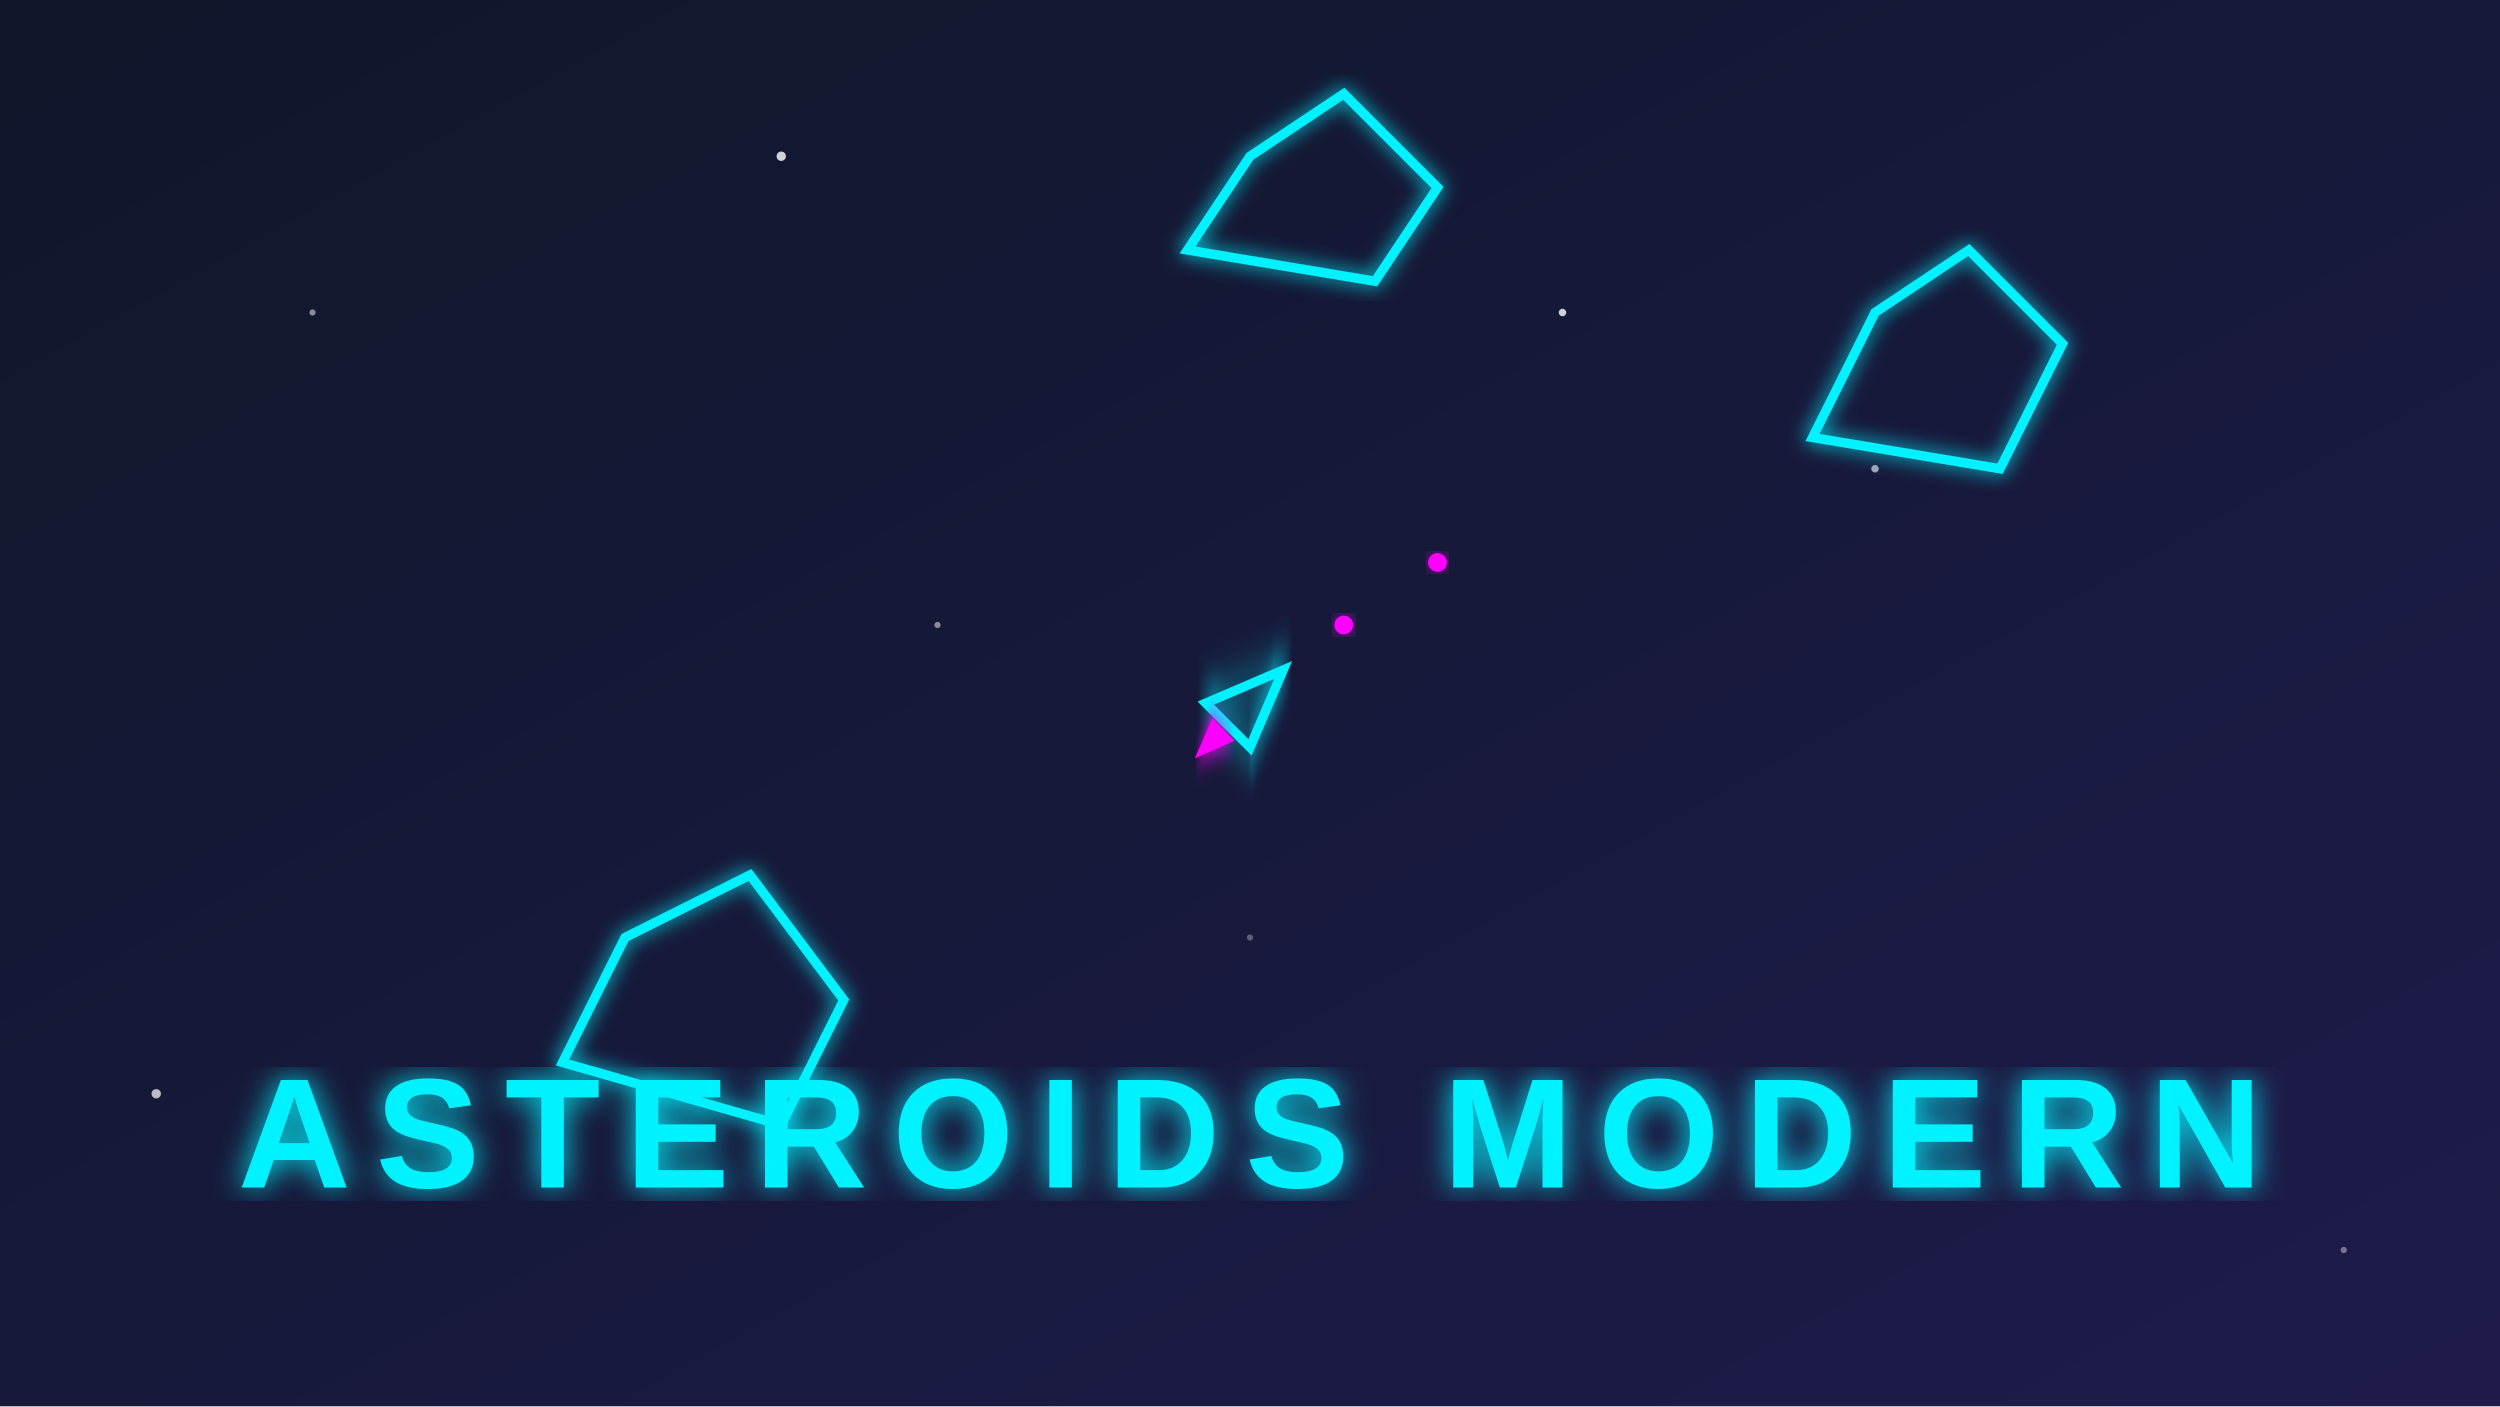
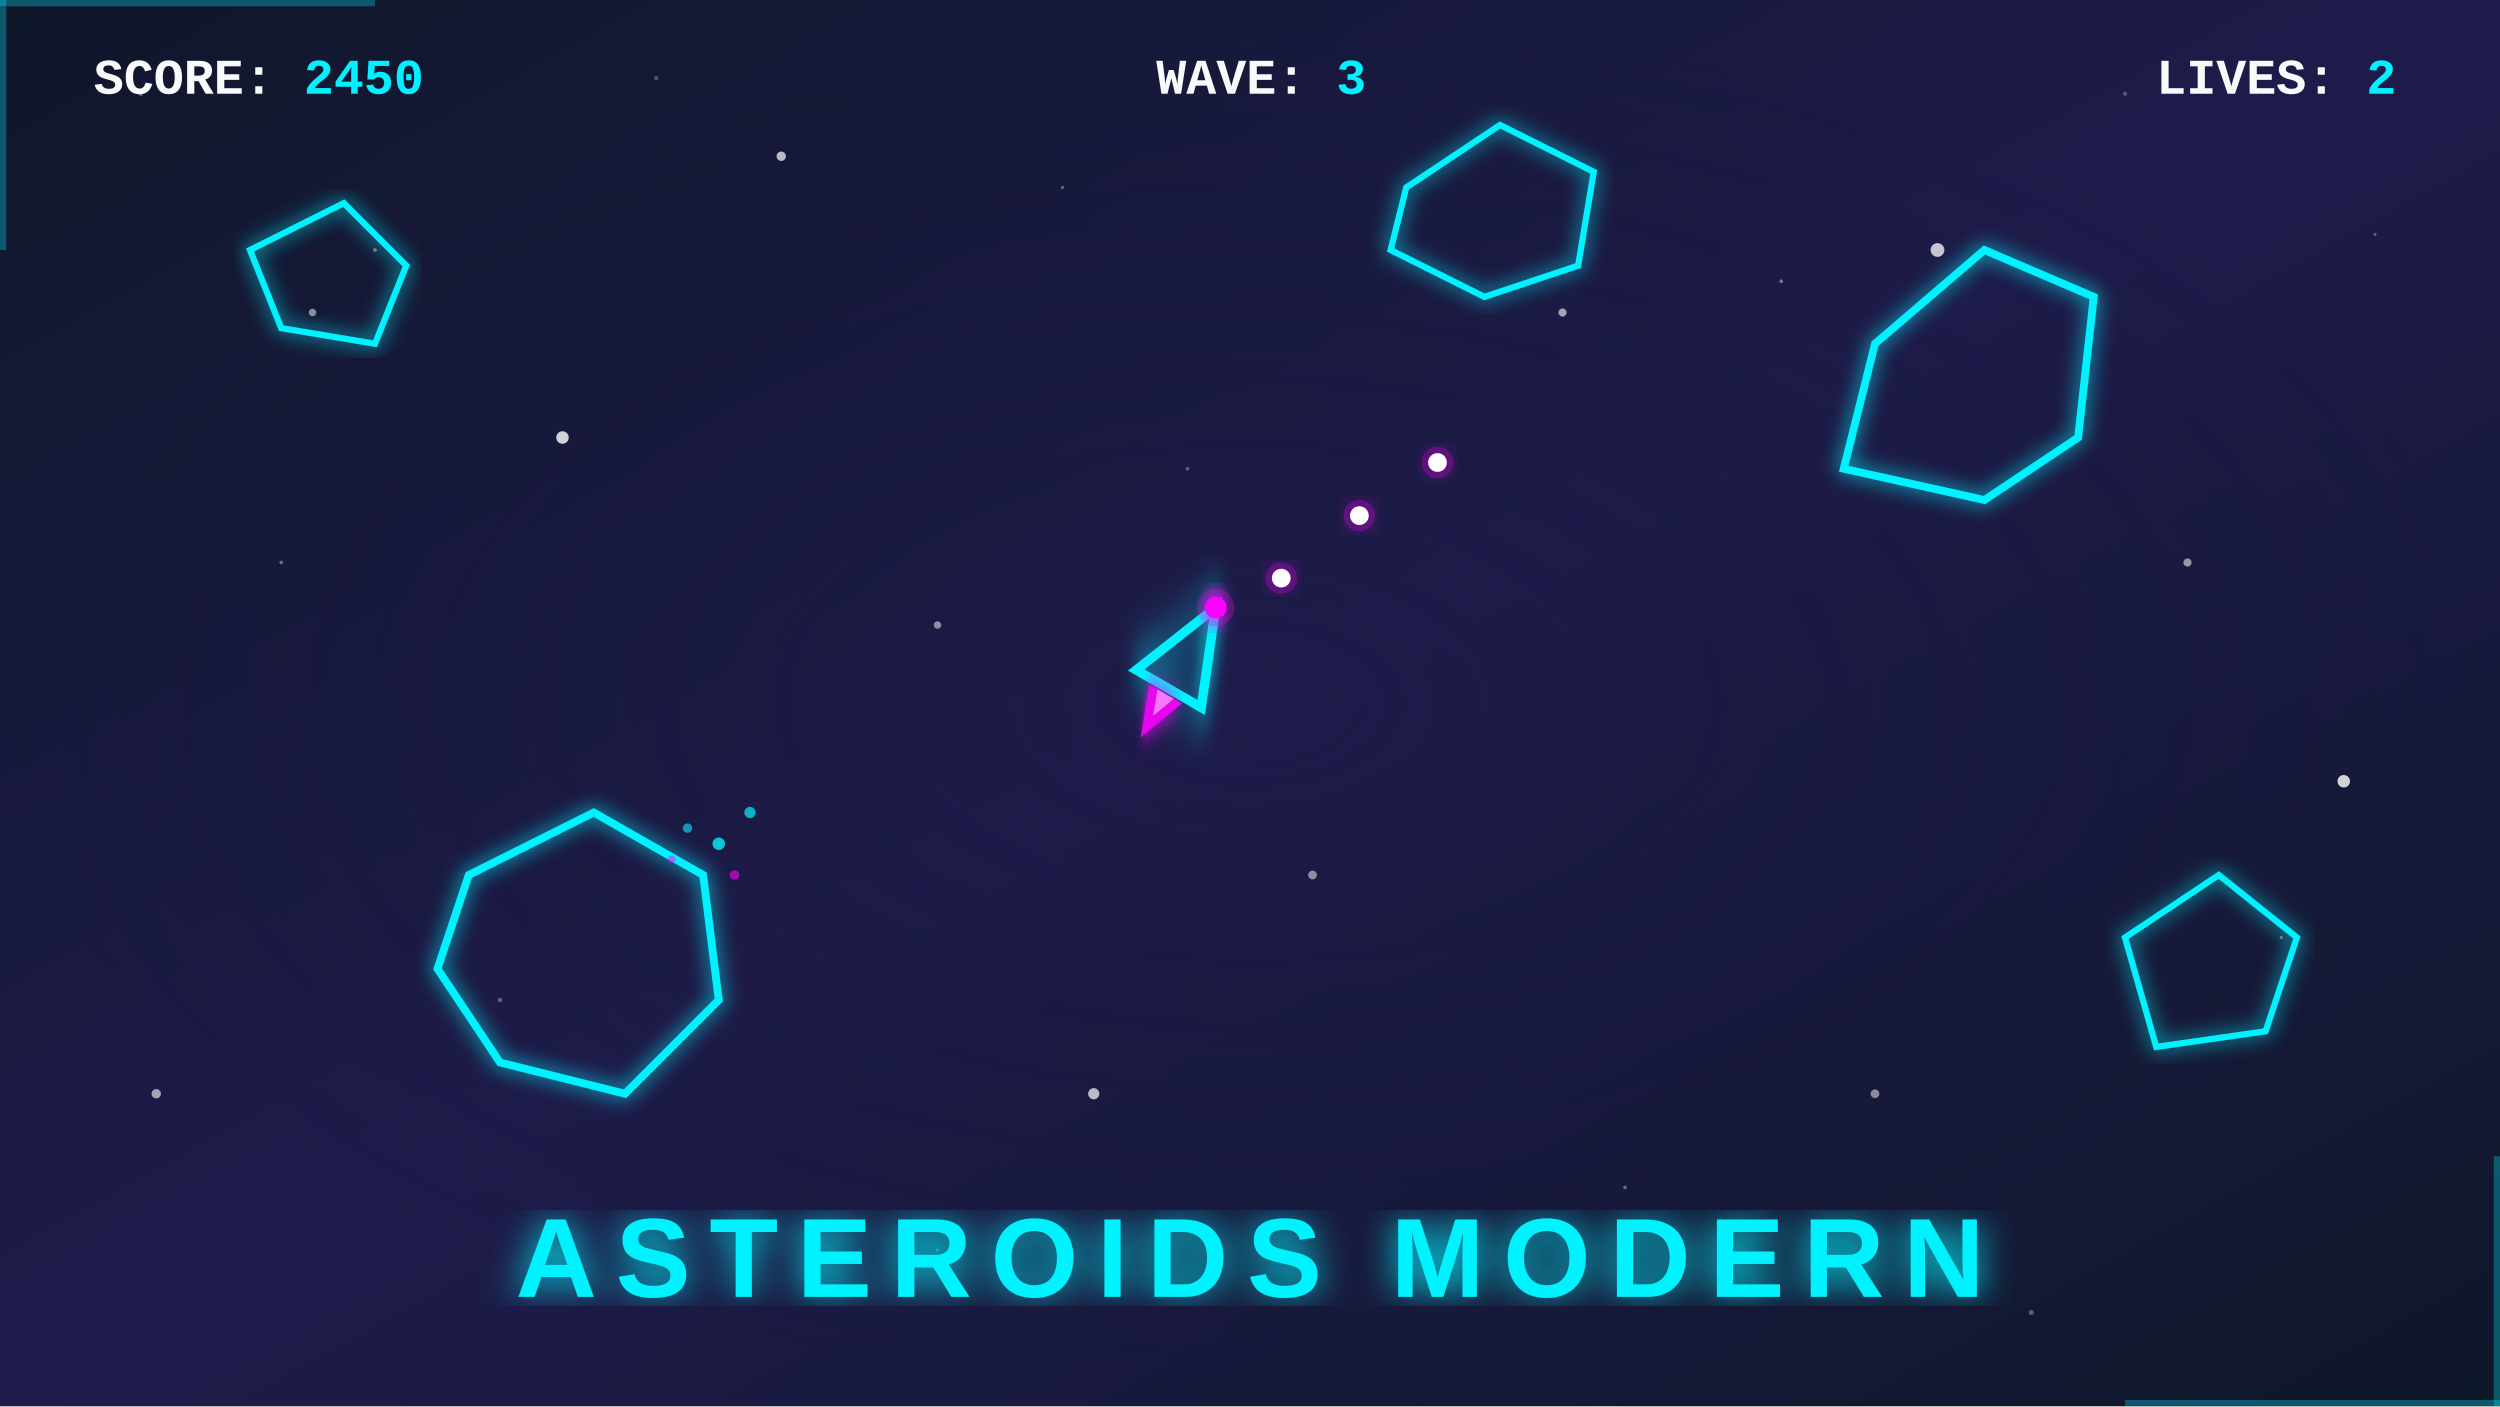
<svg xmlns="http://www.w3.org/2000/svg" viewBox="0 0 800 450">
  <defs>
    <linearGradient id="bgGrad" x1="0%" y1="0%" x2="100%" y2="100%">
      <stop offset="0%" style="stop-color:#0f172a;stop-opacity:1" />
-       <stop offset="100%" style="stop-color:#1e1b4b;stop-opacity:1" />
+       <stop offset="50%" style="stop-color:#1e1b4b;stop-opacity:1" />
+       <stop offset="100%" style="stop-color:#0f172a;stop-opacity:1" />
    </linearGradient>
+     <radialGradient id="centerGlow" cx="50%" cy="50%" r="50%">
+       <stop offset="0%" style="stop-color:#1e1b4b;stop-opacity:0.4" />
+       <stop offset="100%" style="stop-color:#0f172a;stop-opacity:0" />
+     </radialGradient>
    <filter id="glow">
      <feGaussianBlur stdDeviation="3" result="coloredBlur" />
      <feMerge>
        <feMergeNode in="coloredBlur" />
        <feMergeNode in="SourceGraphic" />
      </feMerge>
    </filter>
    <filter id="deepGlow">
-       <feGaussianBlur stdDeviation="5" result="coloredBlur" />
+       <feGaussianBlur stdDeviation="6" result="coloredBlur" />
      <feMerge>
        <feMergeNode in="coloredBlur" />
        <feMergeNode in="SourceGraphic" />
      </feMerge>
    </filter>
+     <filter id="bulletGlow">
+       <feGaussianBlur stdDeviation="4" result="coloredBlur" />
+       <feMerge>
+         <feMergeNode in="coloredBlur" />
+         <feMergeNode in="SourceGraphic" />
+       </feMerge>
+     </filter>
+     <filter id="edgeGlow">
+       <feGaussianBlur stdDeviation="8" result="blur" />
+       <feMerge>
+         <feMergeNode in="blur" />
+         <feMergeNode in="SourceGraphic" />
+       </feMerge>
+     </filter>
  </defs>
  <rect x="0" y="0" width="800" height="450" fill="url(#bgGrad)" />
-   <circle cx="100" cy="100" r="1" fill="white" opacity="0.5" />
-   <circle cx="250" cy="50" r="1.5" fill="white" opacity="0.8" />
-   <circle cx="400" cy="300" r="1" fill="white" opacity="0.3" />
-   <circle cx="600" cy="150" r="1.2" fill="white" opacity="0.6" />
-   <circle cx="750" cy="400" r="1" fill="white" opacity="0.4" />
-   <circle cx="50" cy="350" r="1.5" fill="white" opacity="0.7" />
-   <circle cx="300" cy="200" r="1" fill="white" opacity="0.5" />
-   <circle cx="500" cy="100" r="1.2" fill="white" opacity="0.8" />
-   <path d="M 600 100 L 630 80 L 660 110 L 640 150 L 580 140 Z" fill="none" stroke="#00f2ff" stroke-width="3" filter="url(#glow)" />
-   <path d="M 200 300 L 240 280 L 270 320 L 250 360 L 180 340 Z" fill="none" stroke="#00f2ff" stroke-width="3" filter="url(#glow)" />
-   <path d="M 400 50 L 430 30 L 460 60 L 440 90 L 380 80 Z" fill="none" stroke="#00f2ff" stroke-width="3" filter="url(#glow)" />
-   <g transform="translate(400, 225) rotate(45)">
-     <path d="M 0 -15 L 10 10 L -10 10 Z" fill="none" stroke="#00f2ff" stroke-width="3" filter="url(#deepGlow)" />
-     <path d="M -5 12 L 0 25 L 5 12 Z" fill="#ff00ff" filter="url(#glow)" />
+   <rect x="0" y="0" width="800" height="450" fill="url(#centerGlow)" />
+   <rect x="0" y="0" width="120" height="2" fill="#00f2ff" opacity="0.3" filter="url(#edgeGlow)" />
+   <rect x="0" y="0" width="2" height="80" fill="#00f2ff" opacity="0.3" filter="url(#edgeGlow)" />
+   <rect x="680" y="448" width="120" height="2" fill="#00f2ff" opacity="0.3" filter="url(#edgeGlow)" />
+   <rect x="798" y="370" width="2" height="80" fill="#00f2ff" opacity="0.3" filter="url(#edgeGlow)" />
+   <circle cx="45" cy="30" r="0.8" fill="white" opacity="0.3" />
+   <circle cx="120" cy="80" r="0.6" fill="white" opacity="0.4" />
+   <circle cx="210" cy="25" r="0.7" fill="white" opacity="0.25" />
+   <circle cx="340" cy="60" r="0.5" fill="white" opacity="0.35" />
+   <circle cx="480" cy="40" r="0.8" fill="white" opacity="0.3" />
+   <circle cx="570" cy="90" r="0.6" fill="white" opacity="0.4" />
+   <circle cx="680" cy="30" r="0.7" fill="white" opacity="0.25" />
+   <circle cx="760" cy="75" r="0.5" fill="white" opacity="0.3" />
+   <circle cx="90" cy="180" r="0.6" fill="white" opacity="0.35" />
+   <circle cx="160" cy="320" r="0.7" fill="white" opacity="0.3" />
+   <circle cx="300" cy="400" r="0.5" fill="white" opacity="0.25" />
+   <circle cx="520" cy="380" r="0.6" fill="white" opacity="0.35" />
+   <circle cx="650" cy="420" r="0.8" fill="white" opacity="0.3" />
+   <circle cx="730" cy="300" r="0.5" fill="white" opacity="0.4" />
+   <circle cx="380" cy="150" r="0.6" fill="white" opacity="0.3" />
+   <circle cx="100" cy="100" r="1.2" fill="white" opacity="0.5" />
+   <circle cx="250" cy="50" r="1.5" fill="white" opacity="0.7" />
+   <circle cx="500" cy="100" r="1.3" fill="white" opacity="0.6" />
+   <circle cx="600" cy="350" r="1.4" fill="white" opacity="0.5" />
+   <circle cx="50" cy="350" r="1.5" fill="white" opacity="0.6" />
+   <circle cx="300" cy="200" r="1.2" fill="white" opacity="0.5" />
+   <circle cx="700" cy="180" r="1.3" fill="white" opacity="0.55" />
+   <circle cx="420" cy="280" r="1.4" fill="white" opacity="0.5" />
+   <circle cx="180" cy="140" r="2.0" fill="white" opacity="0.8" />
+   <circle cx="620" cy="80" r="2.2" fill="white" opacity="0.75" />
+   <circle cx="350" cy="350" r="1.8" fill="white" opacity="0.7" />
+   <circle cx="750" cy="250" r="2.0" fill="white" opacity="0.8" />
+   <path d="M 600 110 L 635 80 L 670 95 L 665 140 L 635 160 L 590 150 Z" fill="none" stroke="#00f2ff" stroke-width="2.5" filter="url(#glow)" />
+   <path d="M 150 280 L 190 260 L 225 280 L 230 320 L 200 350 L 160 340 L 140 310 Z" fill="none" stroke="#00f2ff" stroke-width="2.5" filter="url(#glow)" />
+   <path d="M 680 300 L 710 280 L 735 300 L 725 330 L 690 335 Z" fill="none" stroke="#00f2ff" stroke-width="2" filter="url(#glow)" />
+   <path d="M 80 80 L 110 65 L 130 85 L 120 110 L 90 105 Z" fill="none" stroke="#00f2ff" stroke-width="2" filter="url(#glow)" />
+   <path d="M 450 60 L 480 40 L 510 55 L 505 85 L 475 95 L 445 80 Z" fill="none" stroke="#00f2ff" stroke-width="2" filter="url(#glow)" />
+   <g transform="translate(380, 210) rotate(30)">
+     <path d="M 0 -18 L 12 12 L -12 12 Z" fill="none" stroke="#00f2ff" stroke-width="3" filter="url(#deepGlow)" />
+     <circle cx="0" cy="-18" r="3.5" fill="#ff00ff" filter="url(#bulletGlow)" />
+     <circle cx="0" cy="-18" r="6" fill="#ff00ff" opacity="0.25" />
+     <path d="M -6 14 L 0 30 L 6 14 Z" fill="#ff00ff" opacity="0.9" filter="url(#glow)" />
+     <path d="M -3 14 L 0 22 L 3 14 Z" fill="#ffaaff" opacity="0.7" />
  </g>
-   <circle cx="430" cy="200" r="3" fill="#ff00ff" filter="url(#glow)" />
-   <circle cx="460" cy="180" r="3" fill="#ff00ff" filter="url(#glow)" />
-   <text x="400" y="380" text-anchor="middle" font-family="Arial, sans-serif" font-weight="bold" font-size="50" fill="#00f2ff" filter="url(#deepGlow)" style="text-transform: uppercase; letter-spacing: 8px;">ASTEROIDS MODERN</text>
+   <circle cx="410" cy="185" r="5" fill="#ff00ff" opacity="0.3" filter="url(#bulletGlow)" />
+   <circle cx="410" cy="185" r="3" fill="#ffffff" />
+   <circle cx="435" cy="165" r="5" fill="#ff00ff" opacity="0.3" filter="url(#bulletGlow)" />
+   <circle cx="435" cy="165" r="3" fill="#ffffff" />
+   <circle cx="460" cy="148" r="5" fill="#ff00ff" opacity="0.3" filter="url(#bulletGlow)" />
+   <circle cx="460" cy="148" r="3" fill="#ffffff" />
+   <circle cx="230" cy="270" r="2" fill="#00f2ff" opacity="0.8" />
+   <circle cx="220" cy="265" r="1.5" fill="#00f2ff" opacity="0.6" />
+   <circle cx="240" cy="260" r="1.8" fill="#00f2ff" opacity="0.7" />
+   <circle cx="215" cy="275" r="1.2" fill="#ff00ff" opacity="0.5" />
+   <circle cx="235" cy="280" r="1.5" fill="#ff00ff" opacity="0.6" />
+   <text x="30" y="30" font-family="'Courier New', monospace" font-size="16" font-weight="bold" fill="#f9fafb">SCORE: <tspan fill="#00f2ff">2450</tspan>
+   </text>
+   <text x="370" y="30" font-family="'Courier New', monospace" font-size="16" font-weight="bold" fill="#f9fafb">WAVE: <tspan fill="#00f2ff">3</tspan>
+   </text>
+   <text x="690" y="30" font-family="'Courier New', monospace" font-size="16" font-weight="bold" fill="#f9fafb">LIVES: <tspan fill="#00f2ff">2</tspan>
+   </text>
+   <text x="400" y="415" text-anchor="middle" font-family="Arial, sans-serif" font-weight="bold" font-size="36" fill="#00f2ff" filter="url(#deepGlow)" style="text-transform: uppercase; letter-spacing: 6px;">ASTEROIDS MODERN</text>
</svg>
